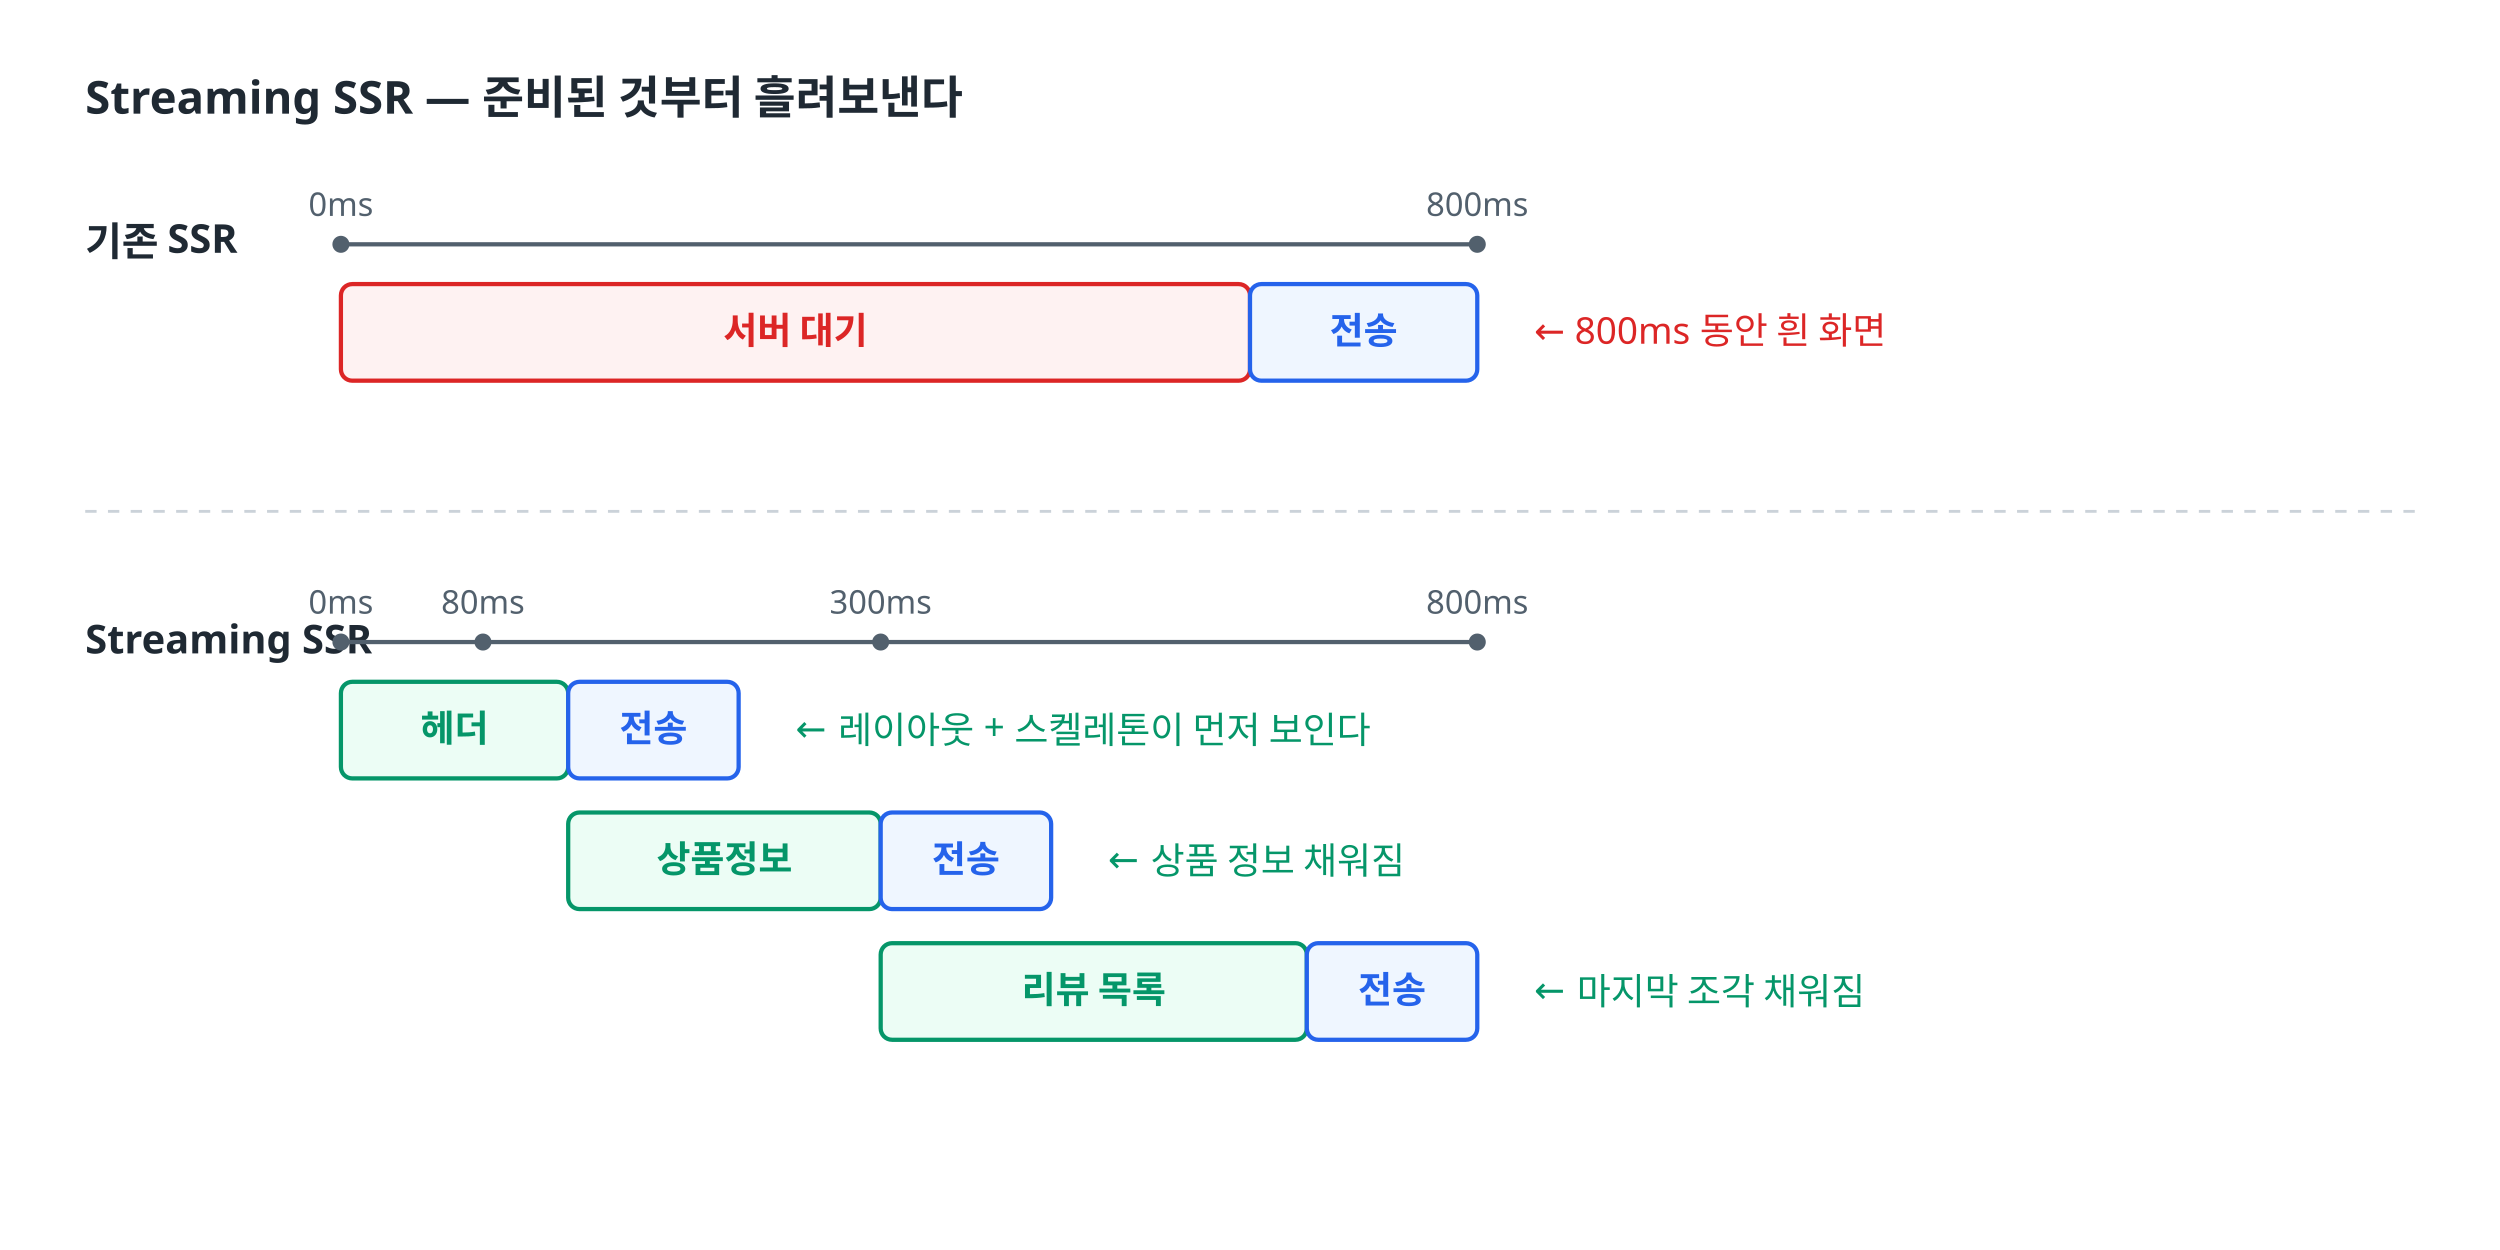
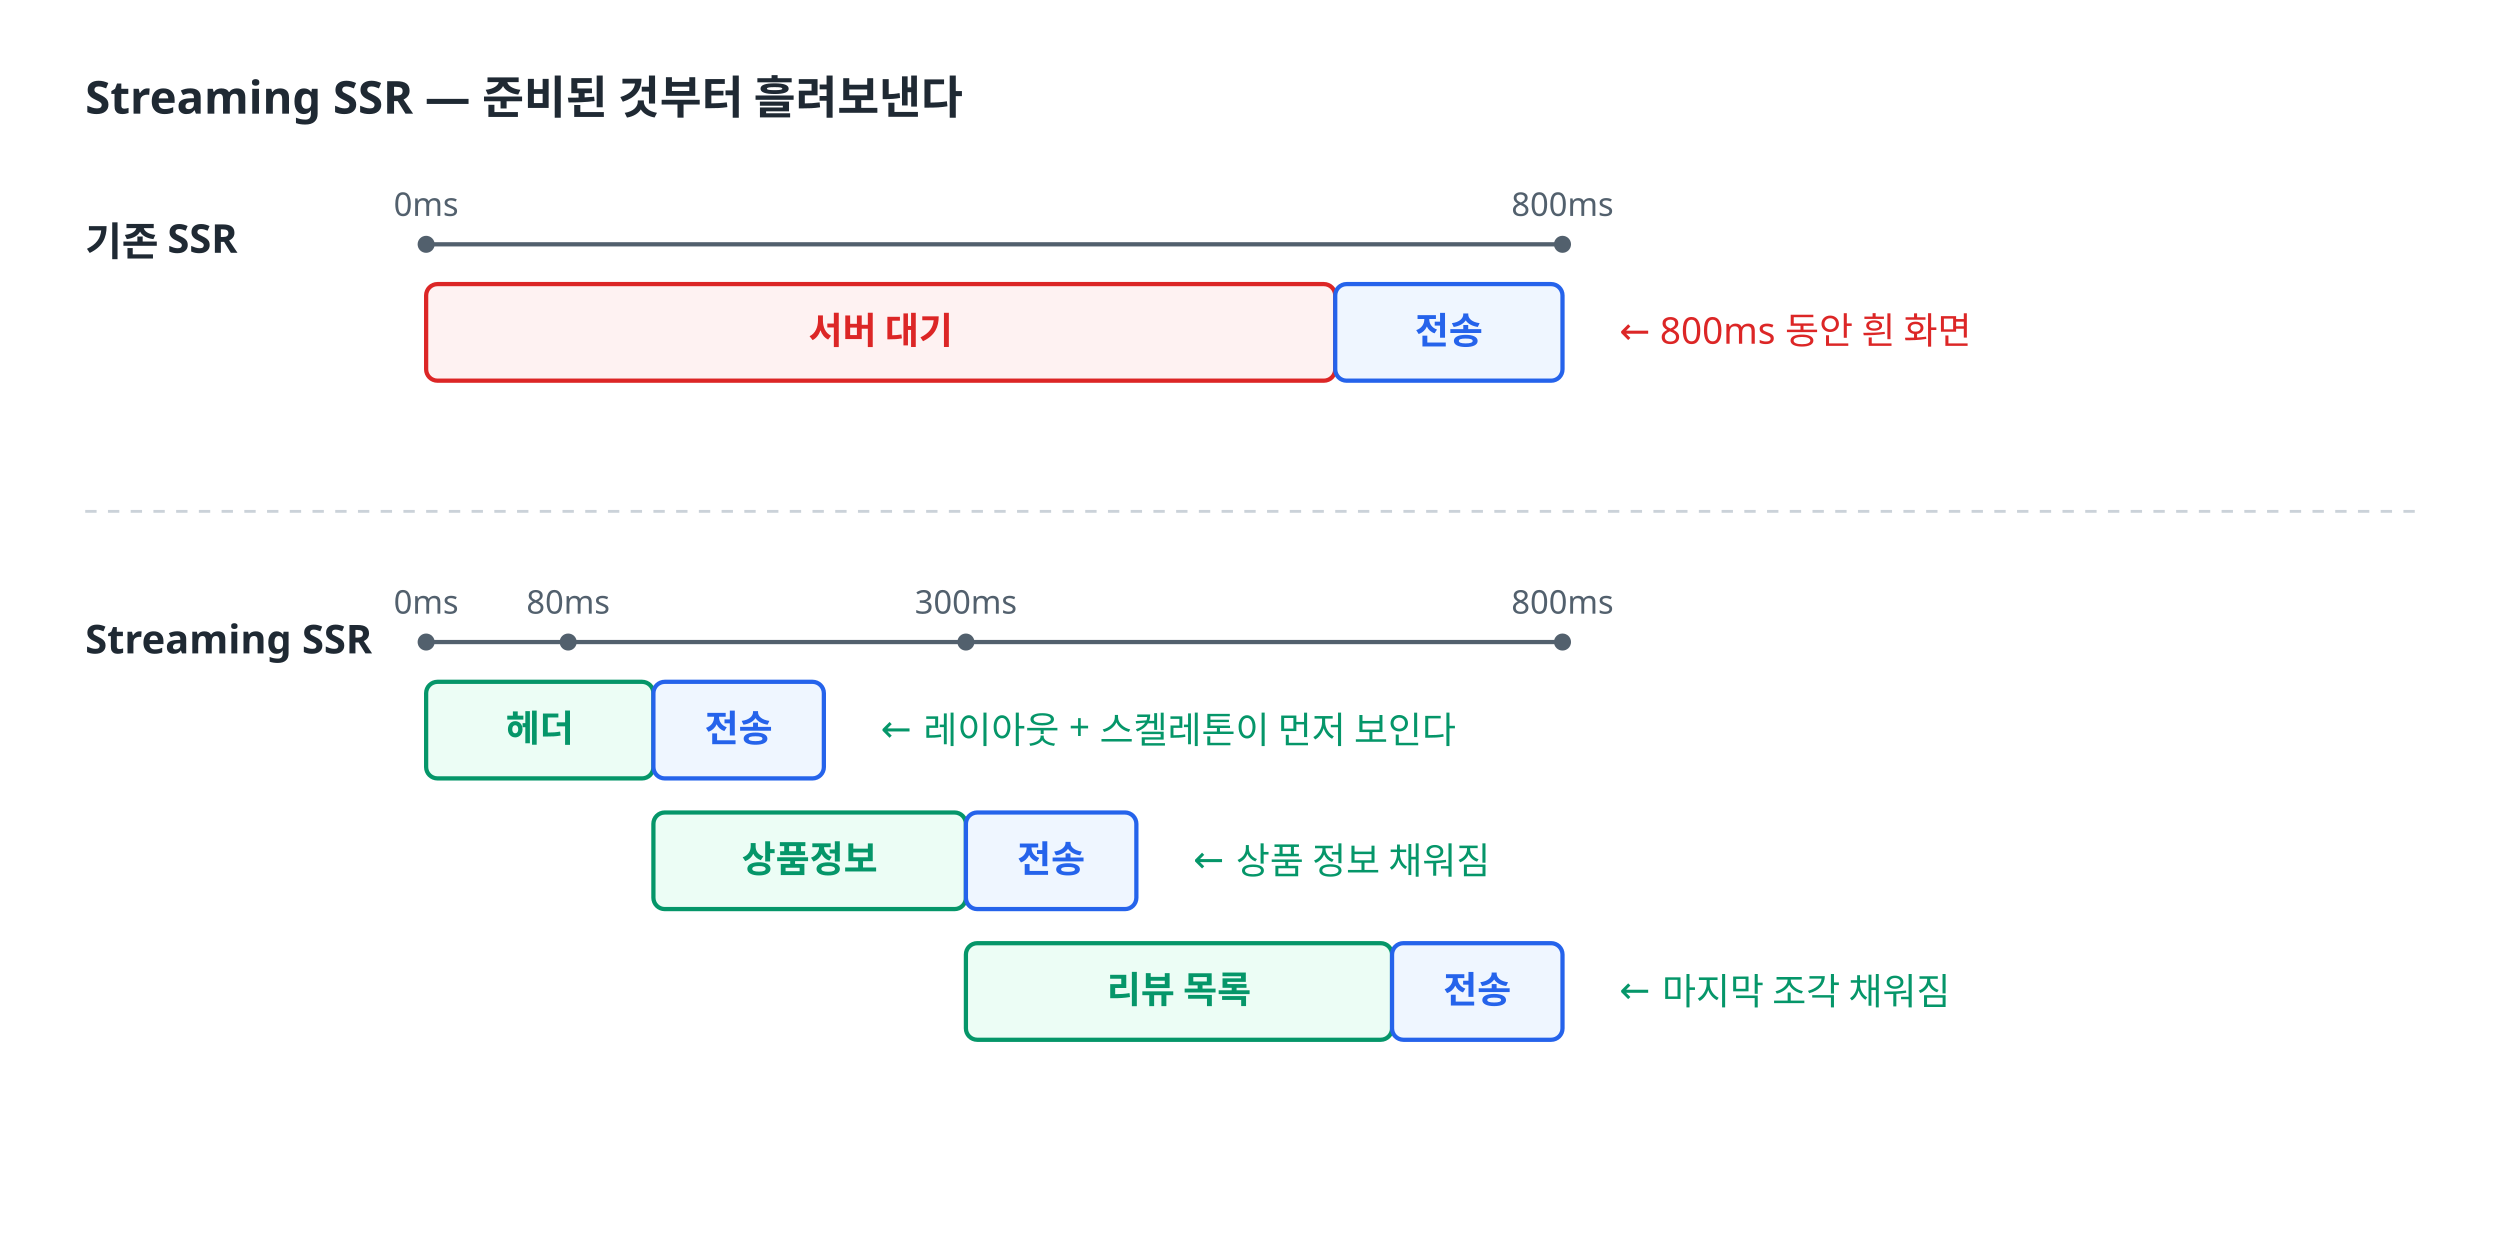
<svg xmlns="http://www.w3.org/2000/svg" viewBox="0 0 880 440" width="880" height="440" font-family="'Malgun Gothic','Apple SD Gothic Neo','Noto Sans KR','Segoe UI',sans-serif" role="img" aria-labelledby="t d">
  <rect width="880" height="440" fill="#ffffff" />
  <defs>
    <marker id="a-ink" viewBox="0 0 10 10" refX="9" refY="5" markerWidth="7" markerHeight="7" orient="auto-start-reverse">
      <path d="M0,0 L10,5 L0,10 z" fill="#1f2933" />
    </marker>
  </defs>
  <text x="30" y="40" font-size="16" font-weight="bold" fill="#1f2933">Streaming SSR — 준비된 것부터 흘려보낸다</text>
  <g transform="translate(0, 60)">
    <text x="30" y="30" font-size="14" font-weight="bold" fill="#1f2933">기존 SSR</text>
-     <line x1="120" y1="26" x2="520" y2="26" stroke="#52606d" stroke-width="1.5" />
-     <circle cx="120" cy="26" r="3" fill="#52606d" />
-     <text x="120" y="16" font-size="11.5" text-anchor="middle" fill="#52606d">0ms</text>
-     <circle cx="520" cy="26" r="3" fill="#52606d" />
-     <text x="520" y="16" font-size="11.5" text-anchor="middle" fill="#52606d">800ms</text>
-     <rect x="120" y="40" width="320" height="34" fill="#fef2f2" stroke="#dc2626" stroke-width="1.5" rx="4" />
-     <text x="280" y="61" font-size="13" font-weight="bold" fill="#dc2626" text-anchor="middle">서버 대기</text>
-     <rect x="440" y="40" width="80" height="34" fill="#eff6ff" stroke="#2563eb" stroke-width="1.5" rx="4" />
-     <text x="480" y="61" font-size="13" font-weight="bold" fill="#2563eb" text-anchor="middle">전송</text>
-     <text x="540" y="61" font-size="13" fill="#dc2626">← 800ms 동안 흰 화면</text>
+     <line x1="150" y1="26" x2="550" y2="26" stroke="#52606d" stroke-width="1.5" />
+     <circle cx="150" cy="26" r="3" fill="#52606d" />
+     <text x="150" y="16" font-size="11.5" text-anchor="middle" fill="#52606d">0ms</text>
+     <circle cx="550" cy="26" r="3" fill="#52606d" />
+     <text x="550" y="16" font-size="11.5" text-anchor="middle" fill="#52606d">800ms</text>
+     <rect x="150" y="40" width="320" height="34" fill="#fef2f2" stroke="#dc2626" stroke-width="1.5" rx="4" />
+     <text x="310" y="61" font-size="13" font-weight="bold" fill="#dc2626" text-anchor="middle">서버 대기</text>
+     <rect x="470" y="40" width="80" height="34" fill="#eff6ff" stroke="#2563eb" stroke-width="1.5" rx="4" />
+     <text x="510" y="61" font-size="13" font-weight="bold" fill="#2563eb" text-anchor="middle">전송</text>
+     <text x="570" y="61" font-size="13" fill="#dc2626">← 800ms 동안 흰 화면</text>
  </g>
  <line x1="30" y1="180" x2="850" y2="180" stroke="#cbd2d9" stroke-width="1" stroke-dasharray="4 4" />
  <g transform="translate(0, 200)">
    <text x="30" y="30" font-size="14" font-weight="bold" fill="#1f2933">Streaming SSR</text>
-     <line x1="120" y1="26" x2="520" y2="26" stroke="#52606d" stroke-width="1.5" />
-     <circle cx="120" cy="26" r="3" fill="#52606d" />
-     <text x="120" y="16" font-size="11.5" text-anchor="middle" fill="#52606d">0ms</text>
-     <circle cx="170" cy="26" r="3" fill="#52606d" />
-     <text x="170" y="16" font-size="11.5" text-anchor="middle" fill="#52606d">80ms</text>
-     <circle cx="310" cy="26" r="3" fill="#52606d" />
-     <text x="310" y="16" font-size="11.5" text-anchor="middle" fill="#52606d">300ms</text>
-     <circle cx="520" cy="26" r="3" fill="#52606d" />
-     <text x="520" y="16" font-size="11.5" text-anchor="middle" fill="#52606d">800ms</text>
-     <rect x="120" y="40" width="80" height="34" fill="#ecfdf5" stroke="#059669" stroke-width="1.5" rx="4" />
-     <text x="160" y="61" font-size="13" font-weight="bold" fill="#059669" text-anchor="middle">헤더</text>
-     <rect x="200" y="40" width="60" height="34" fill="#eff6ff" stroke="#2563eb" stroke-width="1.5" rx="4" />
-     <text x="230" y="61" font-size="13" font-weight="bold" fill="#2563eb" text-anchor="middle">전송</text>
-     <text x="280" y="61" font-size="13" fill="#059669">← 레이아웃 + 스켈레톤이 먼저 보인다</text>
-     <rect x="200" y="86" width="110" height="34" fill="#ecfdf5" stroke="#059669" stroke-width="1.5" rx="4" />
-     <text x="255" y="107" font-size="13" font-weight="bold" fill="#059669" text-anchor="middle">상품정보</text>
-     <rect x="310" y="86" width="60" height="34" fill="#eff6ff" stroke="#2563eb" stroke-width="1.5" rx="4" />
-     <text x="340" y="107" font-size="13" font-weight="bold" fill="#2563eb" text-anchor="middle">전송</text>
-     <text x="390" y="107" font-size="13" fill="#059669">← 상품 정보 채워짐</text>
-     <rect x="310" y="132" width="150" height="34" fill="#ecfdf5" stroke="#059669" stroke-width="1.5" rx="4" />
-     <text x="385" y="153" font-size="13" font-weight="bold" fill="#059669" text-anchor="middle">리뷰 목록</text>
-     <rect x="460" y="132" width="60" height="34" fill="#eff6ff" stroke="#2563eb" stroke-width="1.5" rx="4" />
-     <text x="490" y="153" font-size="13" font-weight="bold" fill="#2563eb" text-anchor="middle">전송</text>
-     <text x="540" y="153" font-size="13" fill="#059669">← 마지막 조각 채워짐</text>
+     <line x1="150" y1="26" x2="550" y2="26" stroke="#52606d" stroke-width="1.5" />
+     <circle cx="150" cy="26" r="3" fill="#52606d" />
+     <text x="150" y="16" font-size="11.5" text-anchor="middle" fill="#52606d">0ms</text>
+     <circle cx="200" cy="26" r="3" fill="#52606d" />
+     <text x="200" y="16" font-size="11.5" text-anchor="middle" fill="#52606d">80ms</text>
+     <circle cx="340" cy="26" r="3" fill="#52606d" />
+     <text x="340" y="16" font-size="11.5" text-anchor="middle" fill="#52606d">300ms</text>
+     <circle cx="550" cy="26" r="3" fill="#52606d" />
+     <text x="550" y="16" font-size="11.5" text-anchor="middle" fill="#52606d">800ms</text>
+     <rect x="150" y="40" width="80" height="34" fill="#ecfdf5" stroke="#059669" stroke-width="1.5" rx="4" />
+     <text x="190" y="61" font-size="13" font-weight="bold" fill="#059669" text-anchor="middle">헤더</text>
+     <rect x="230" y="40" width="60" height="34" fill="#eff6ff" stroke="#2563eb" stroke-width="1.5" rx="4" />
+     <text x="260" y="61" font-size="13" font-weight="bold" fill="#2563eb" text-anchor="middle">전송</text>
+     <text x="310" y="61" font-size="13" fill="#059669">← 레이아웃 + 스켈레톤이 먼저 보인다</text>
+     <rect x="230" y="86" width="110" height="34" fill="#ecfdf5" stroke="#059669" stroke-width="1.5" rx="4" />
+     <text x="285" y="107" font-size="13" font-weight="bold" fill="#059669" text-anchor="middle">상품정보</text>
+     <rect x="340" y="86" width="60" height="34" fill="#eff6ff" stroke="#2563eb" stroke-width="1.5" rx="4" />
+     <text x="370" y="107" font-size="13" font-weight="bold" fill="#2563eb" text-anchor="middle">전송</text>
+     <text x="420" y="107" font-size="13" fill="#059669">← 상품 정보 채워짐</text>
+     <rect x="340" y="132" width="150" height="34" fill="#ecfdf5" stroke="#059669" stroke-width="1.5" rx="4" />
+     <text x="415" y="153" font-size="13" font-weight="bold" fill="#059669" text-anchor="middle">리뷰 목록</text>
+     <rect x="490" y="132" width="60" height="34" fill="#eff6ff" stroke="#2563eb" stroke-width="1.5" rx="4" />
+     <text x="520" y="153" font-size="13" font-weight="bold" fill="#2563eb" text-anchor="middle">전송</text>
+     <text x="570" y="153" font-size="13" fill="#059669">← 마지막 조각 채워짐</text>
  </g>
</svg>
